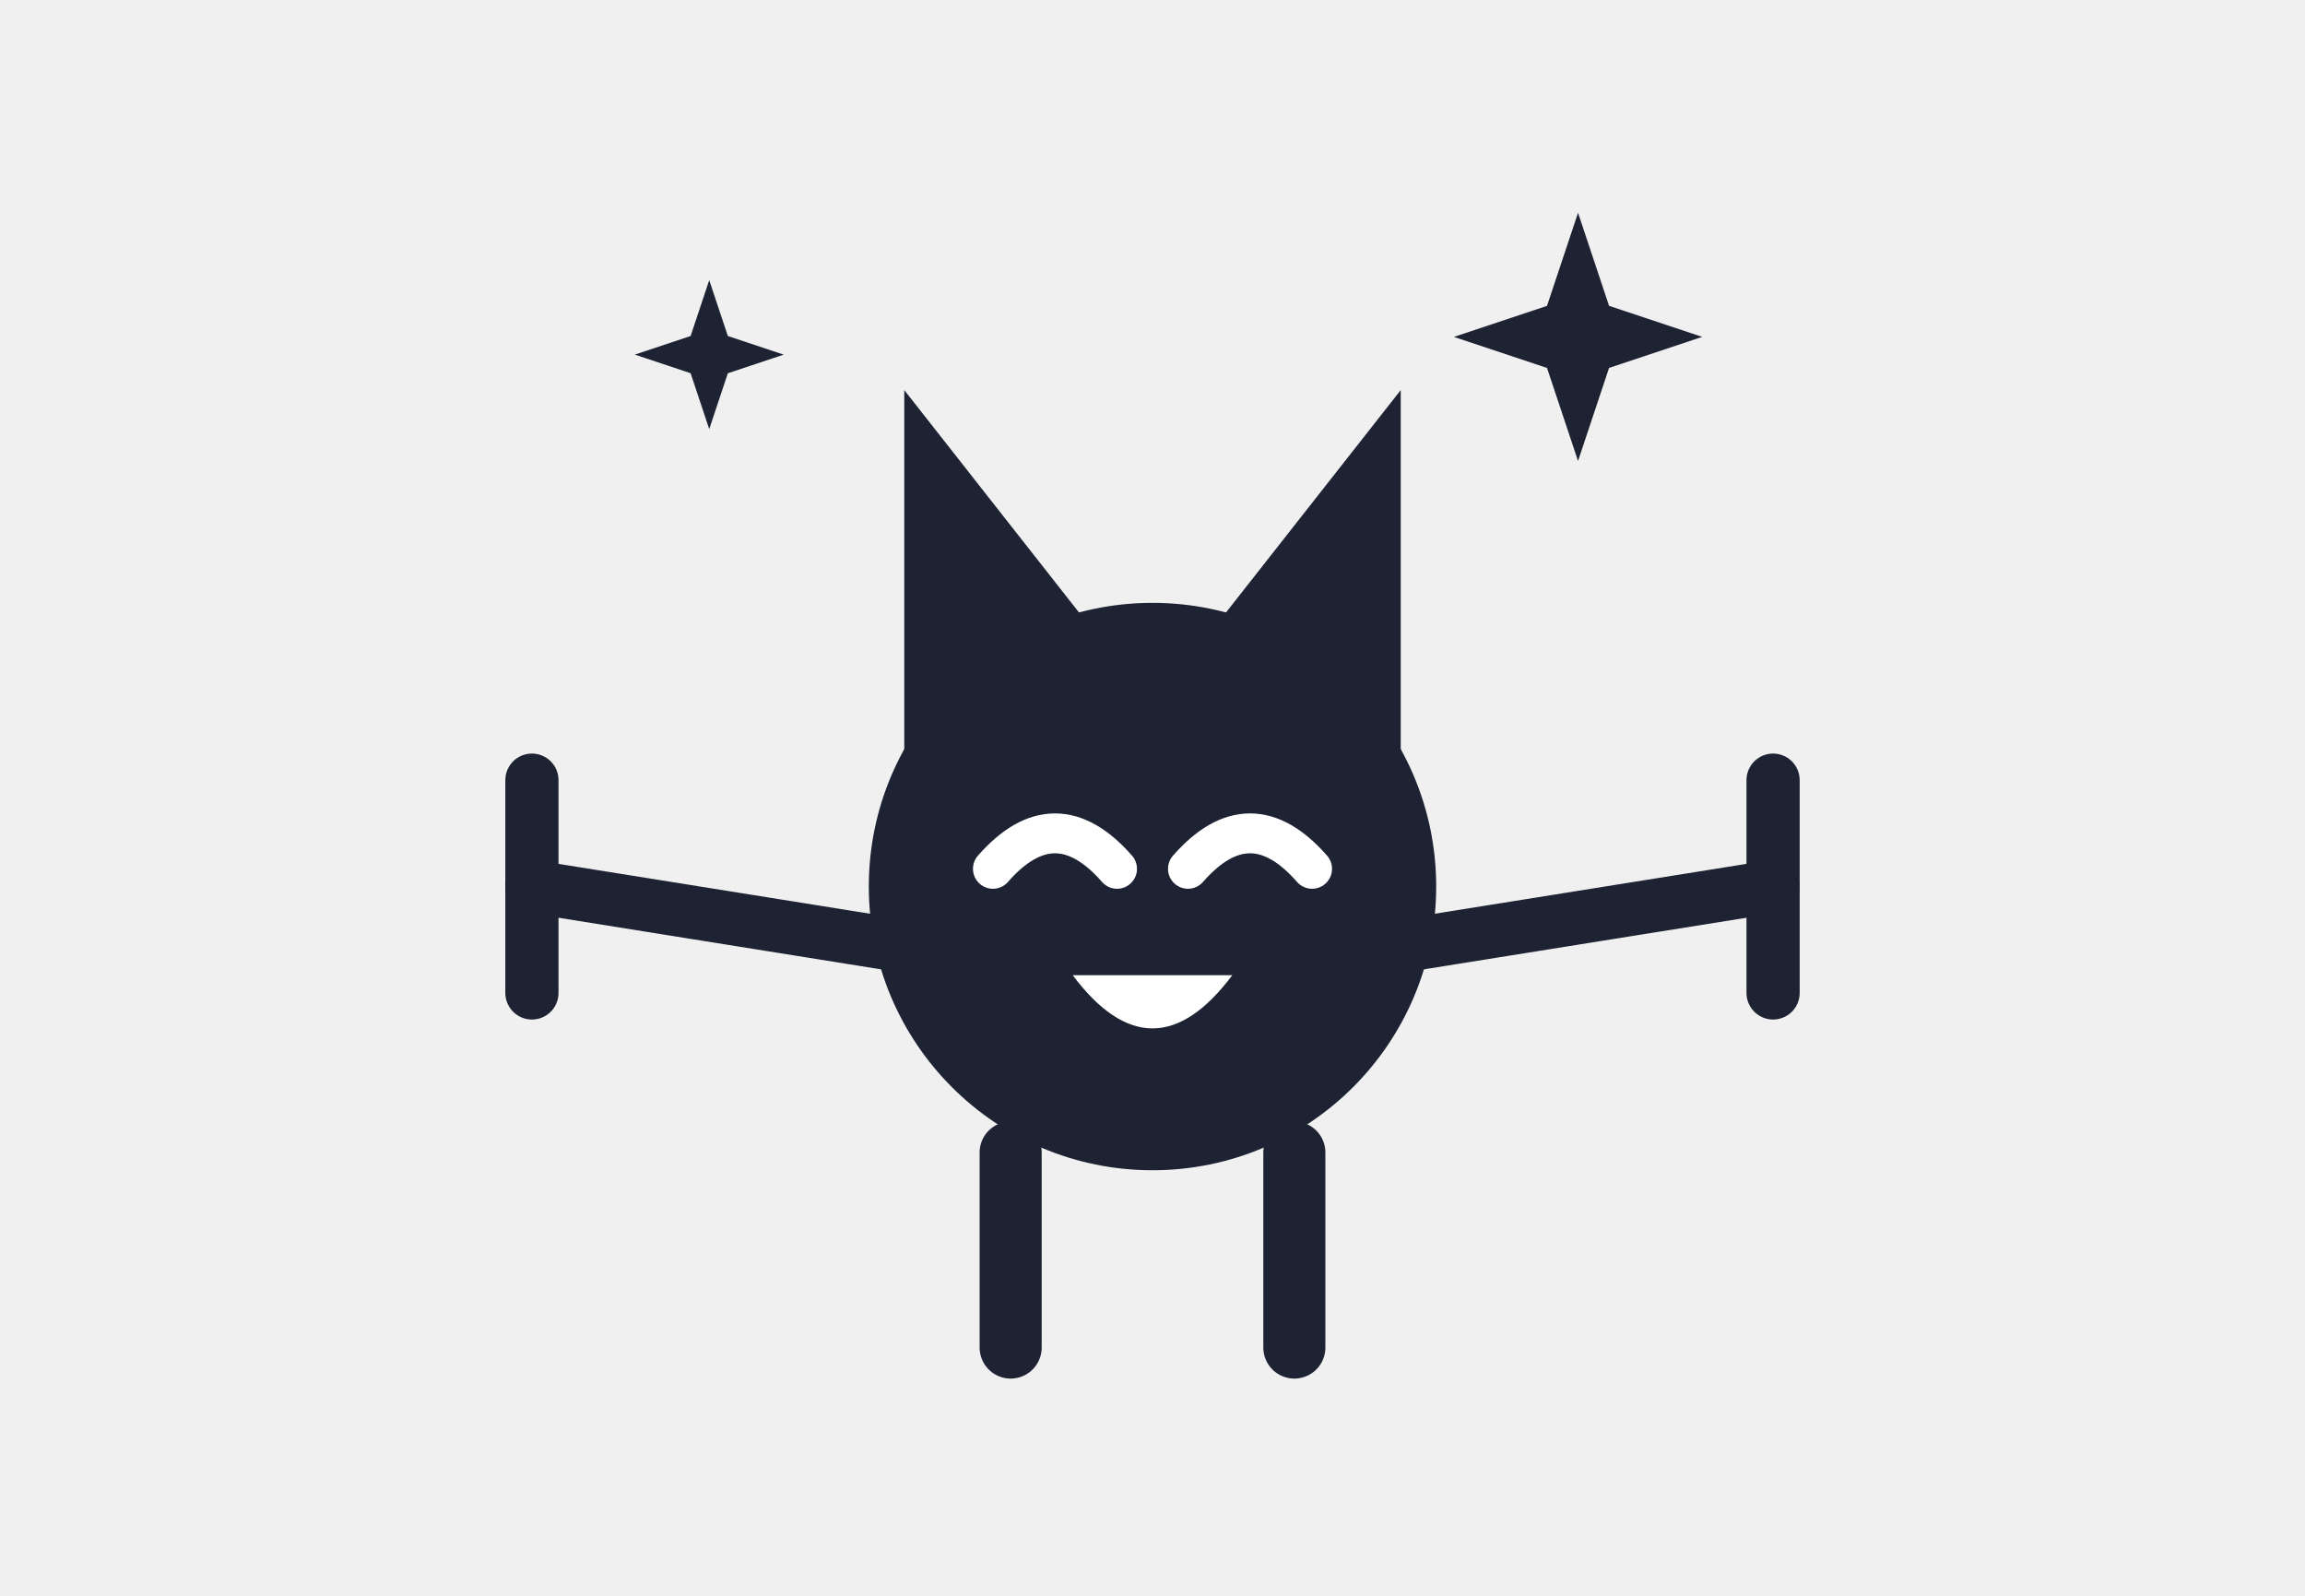
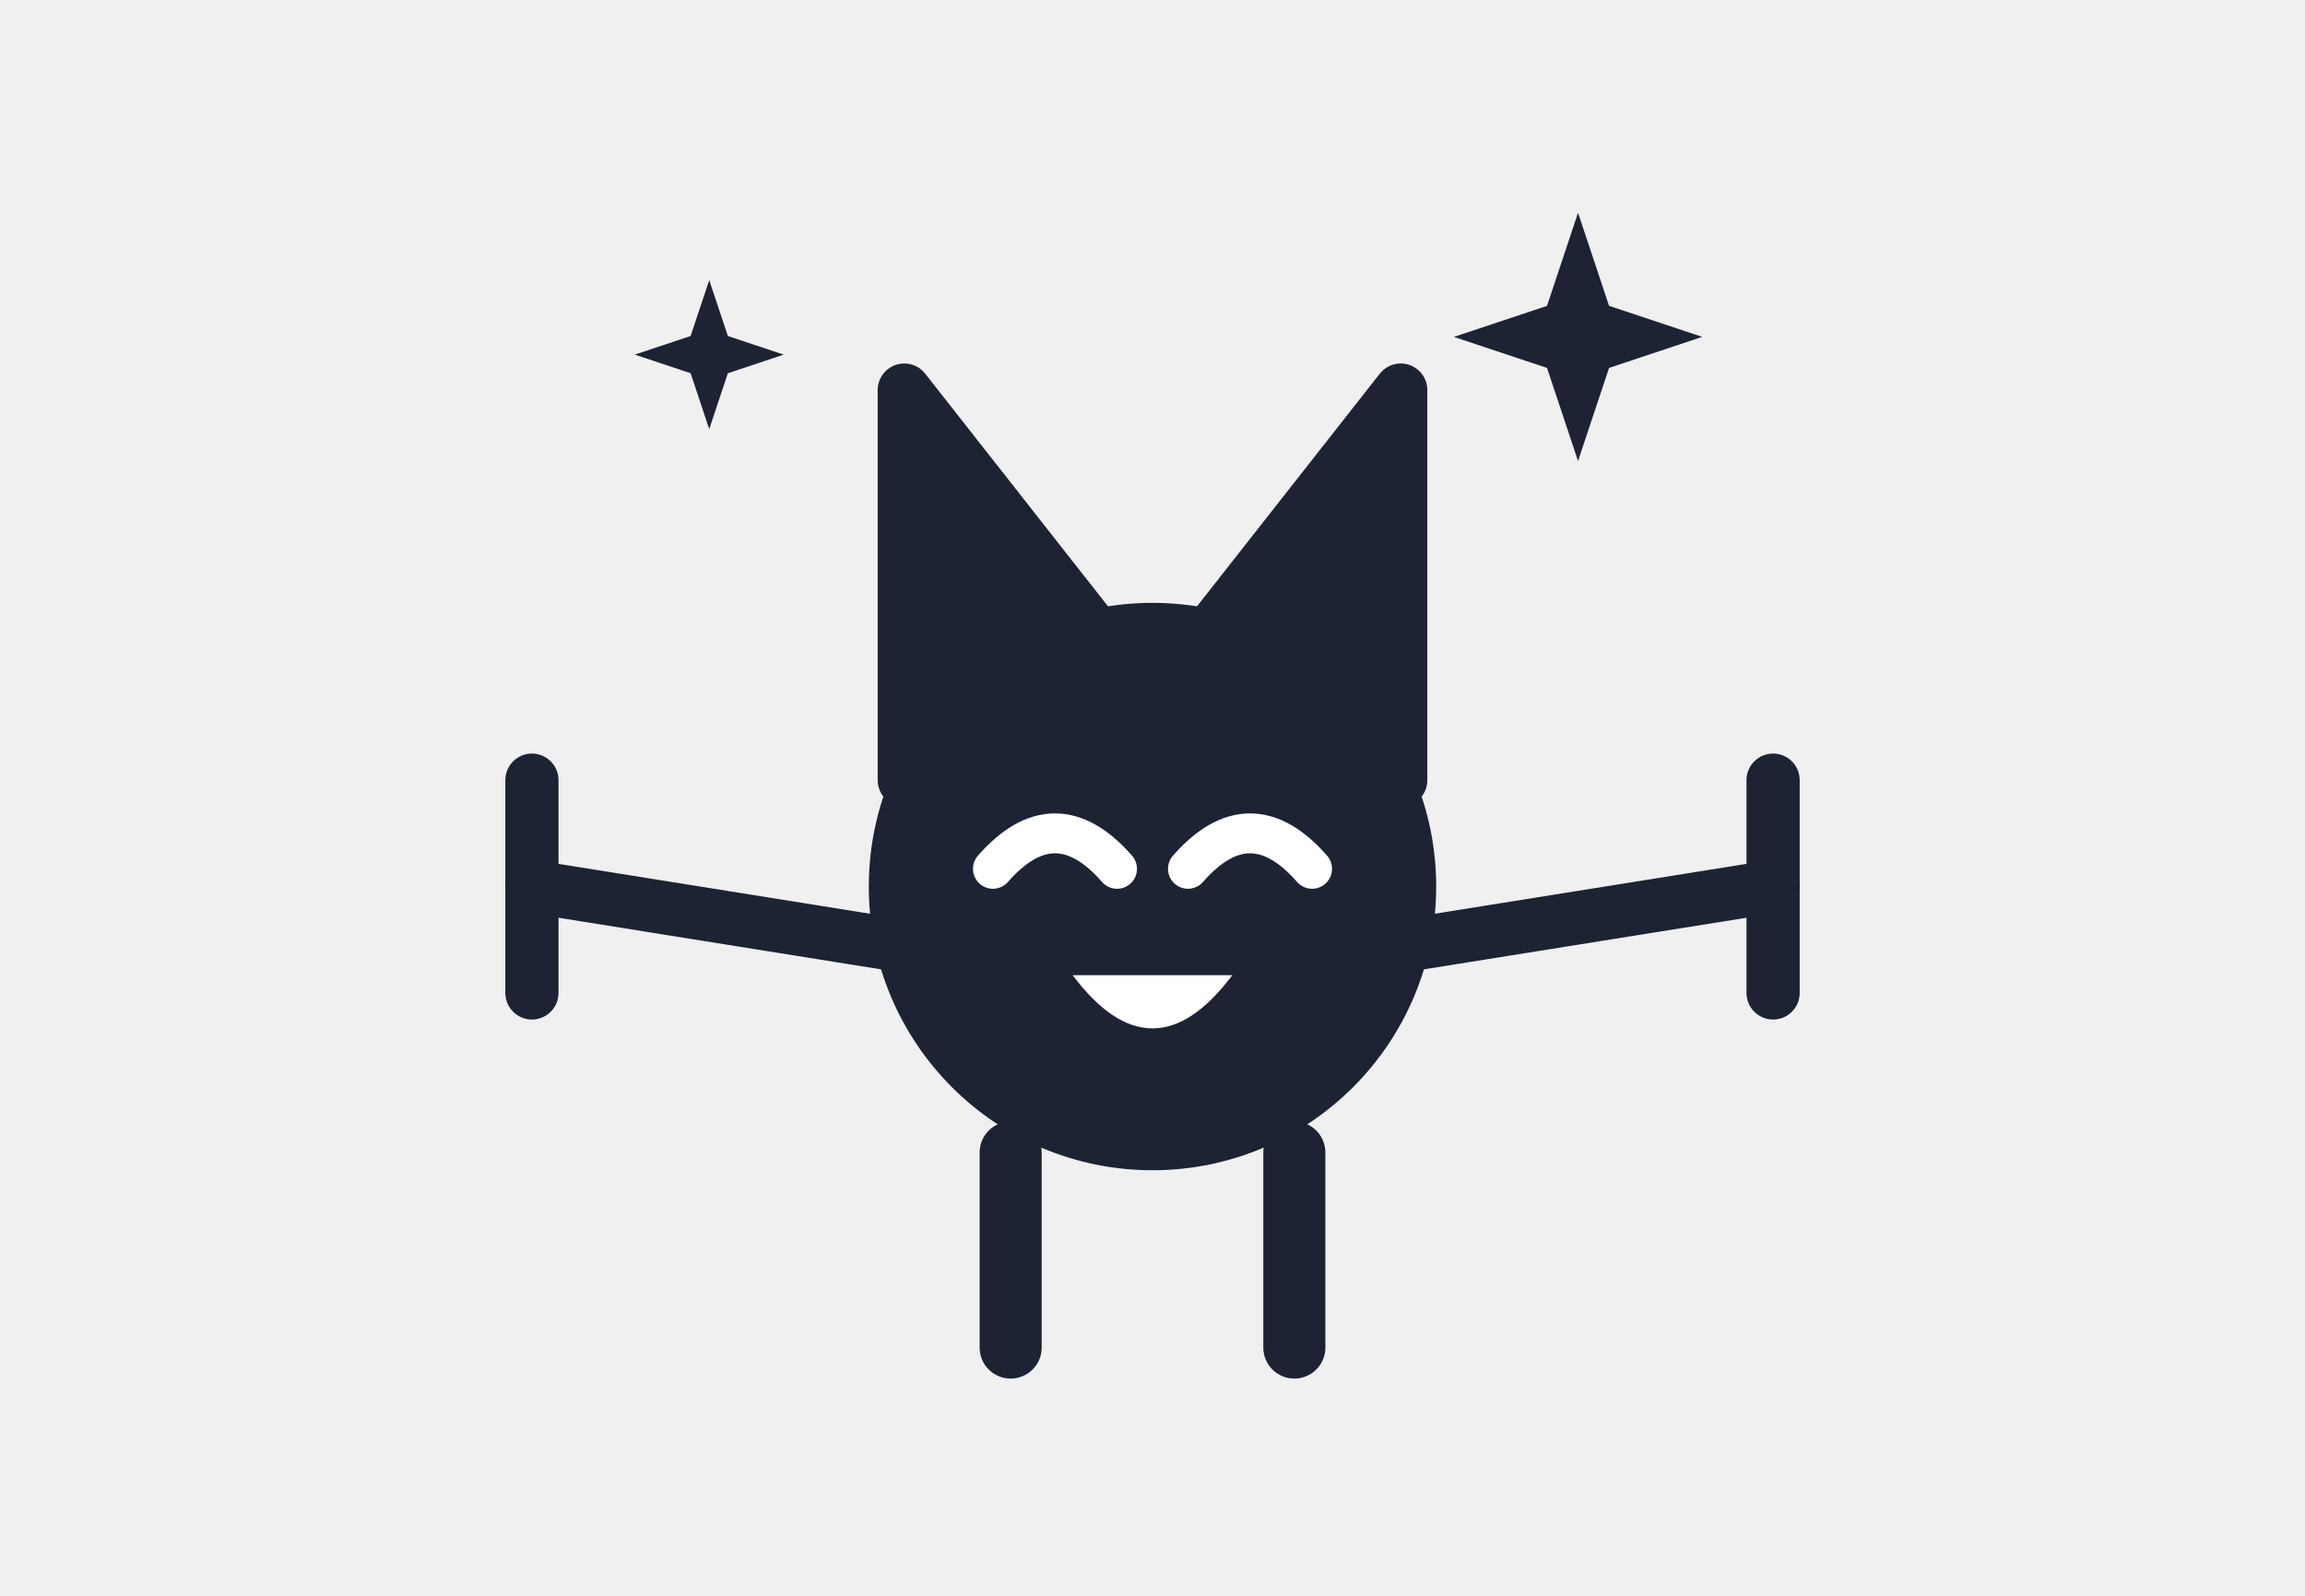
<svg xmlns="http://www.w3.org/2000/svg" viewBox="-130 -100 260 180" width="260" height="180">
  <path d="M-20 8 Q-45.0 4.0 -70.0 0.0" fill="none" stroke="#1D2333" stroke-width="6" stroke-linecap="round" />
  <line x1="-70.0" y1="-12.0" x2="-70.0" y2="12.0" stroke="#1D2333" stroke-width="6" stroke-linecap="round" />
  <path d="M20 8 Q45.0 4.0 70.0 0.0" fill="none" stroke="#1D2333" stroke-width="6" stroke-linecap="round" />
  <line x1="70.0" y1="-12.0" x2="70.0" y2="12.0" stroke="#1D2333" stroke-width="6" stroke-linecap="round" />
  <path d="M-16 30 V52 M16 30 V52" stroke="#1D2333" stroke-width="7" stroke-linecap="round" />
-   <path d="M-28 -12 L-28 -56 L-6 -28 Z M28 -12 L28 -56 L6 -28 Z" fill="#1D2333" />
+   <path d="M-28 -12 L-28 -56 L-6 -28 Z M28 -12 L28 -56 L6 -28 Z" fill="#1D2333" stroke="#1D2333" stroke-width="6" stroke-linejoin="round" />
  <circle r="32" fill="#1D2333" />
  <path d="M-18 -2 q7 -8 14 0 M4 -2 q7 -8 14 0" stroke="#FFFFFF" stroke-width="4.5" fill="none" stroke-linecap="round" />
  <path d="M-9 10 q9 12 18 0 z" fill="#FFFFFF" />
  <path transform="translate(48,-62)" d="M0 -14 L3.5 -3.5 L14 0 L3.5 3.5 L0 14 L-3.5 3.5 L-14 0 L-3.5 -3.5 Z" fill="#1D2333" />
  <path transform="translate(-50,-60) scale(.6)" d="M0 -14 L3.5 -3.5 L14 0 L3.5 3.5 L0 14 L-3.5 3.5 L-14 0 L-3.5 -3.5 Z" fill="#1D2333" />
</svg>
